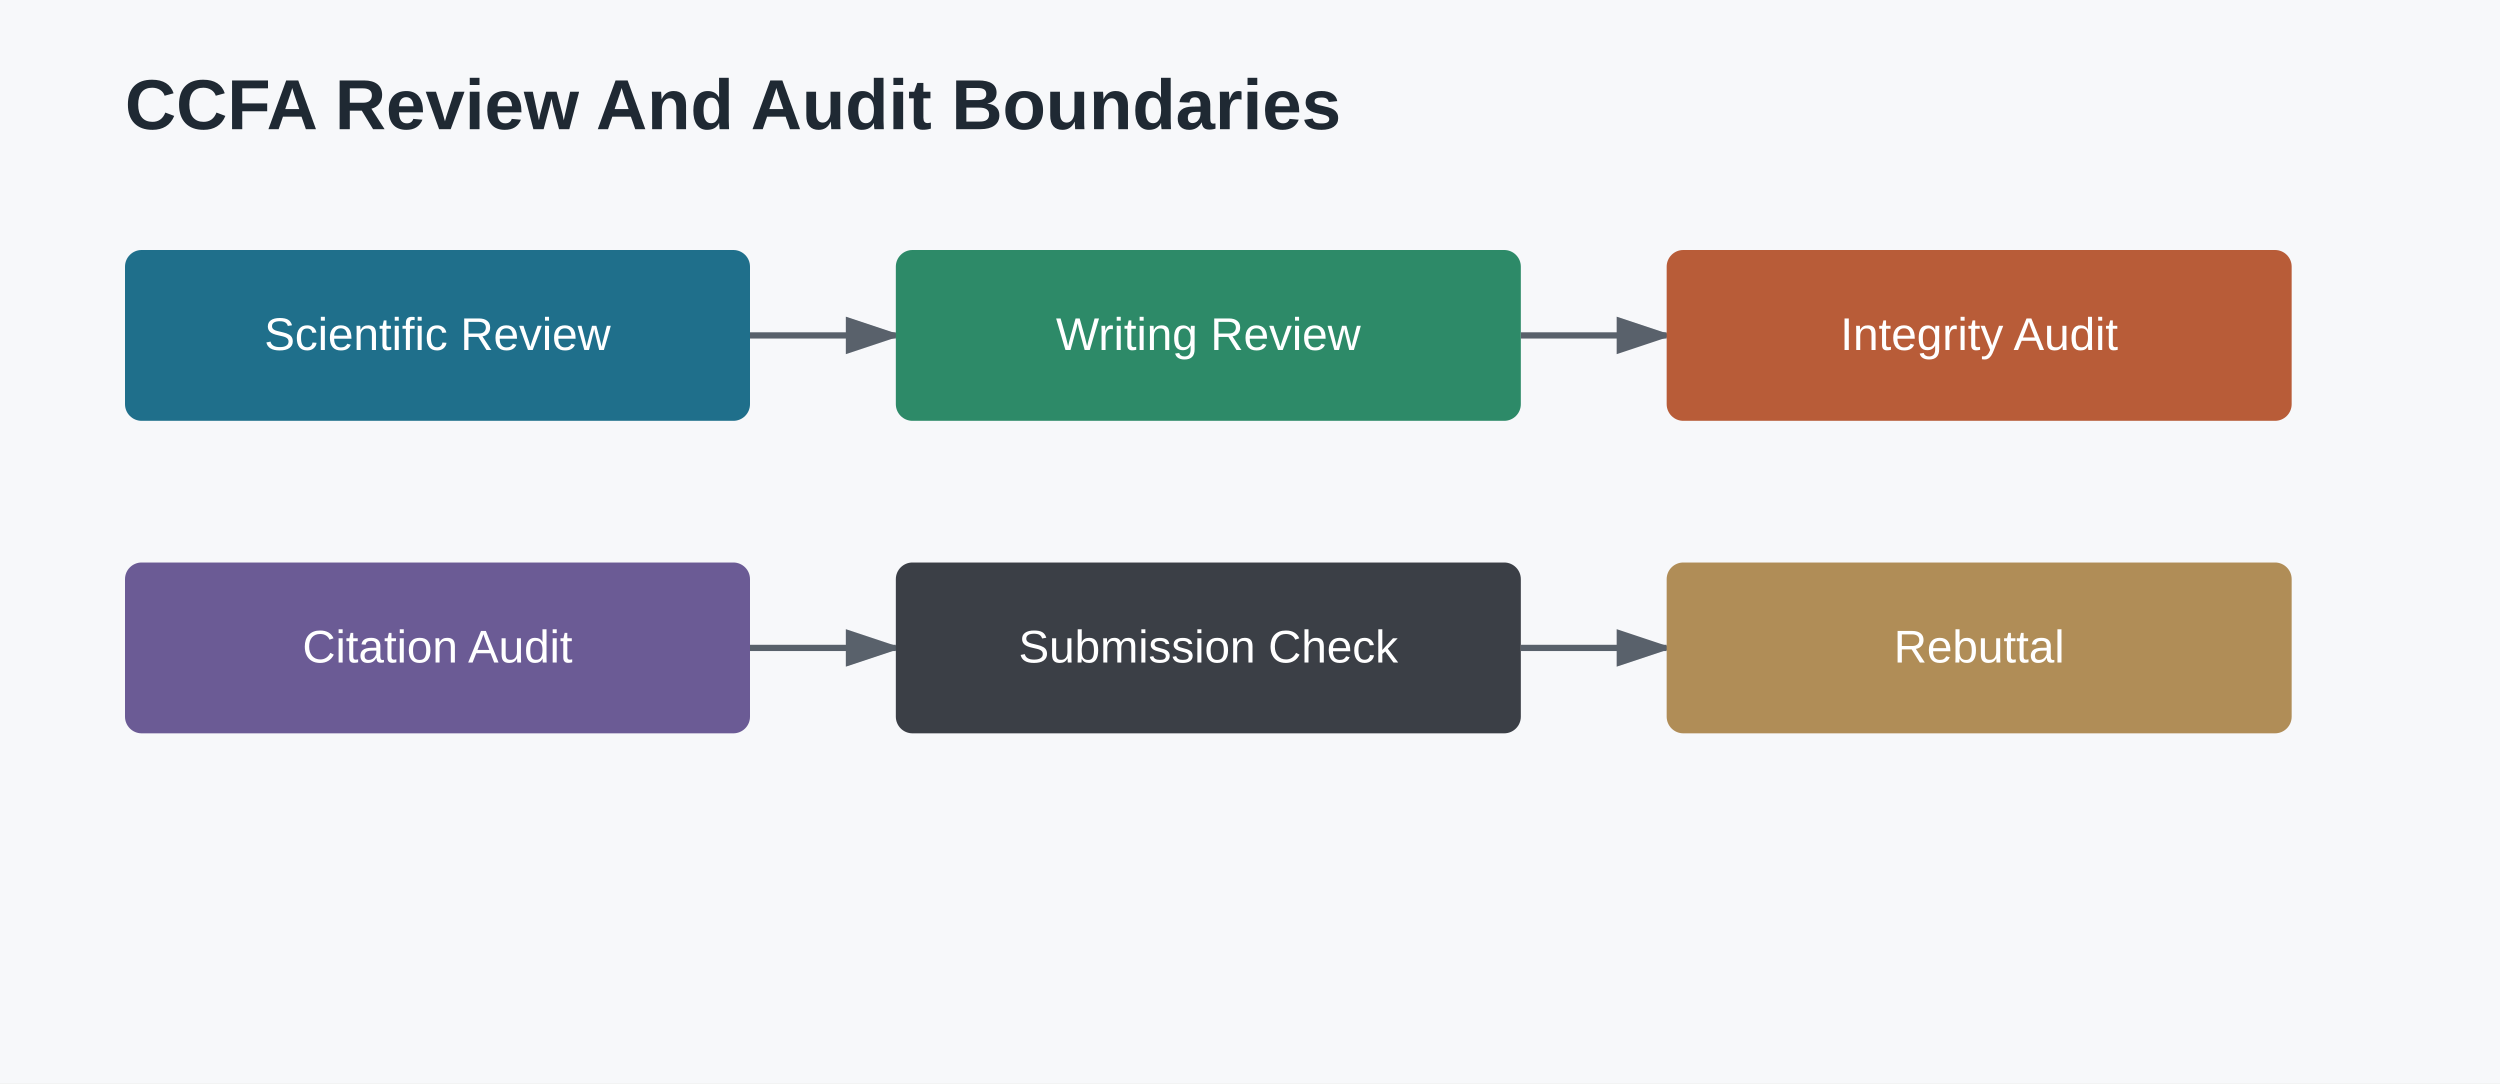
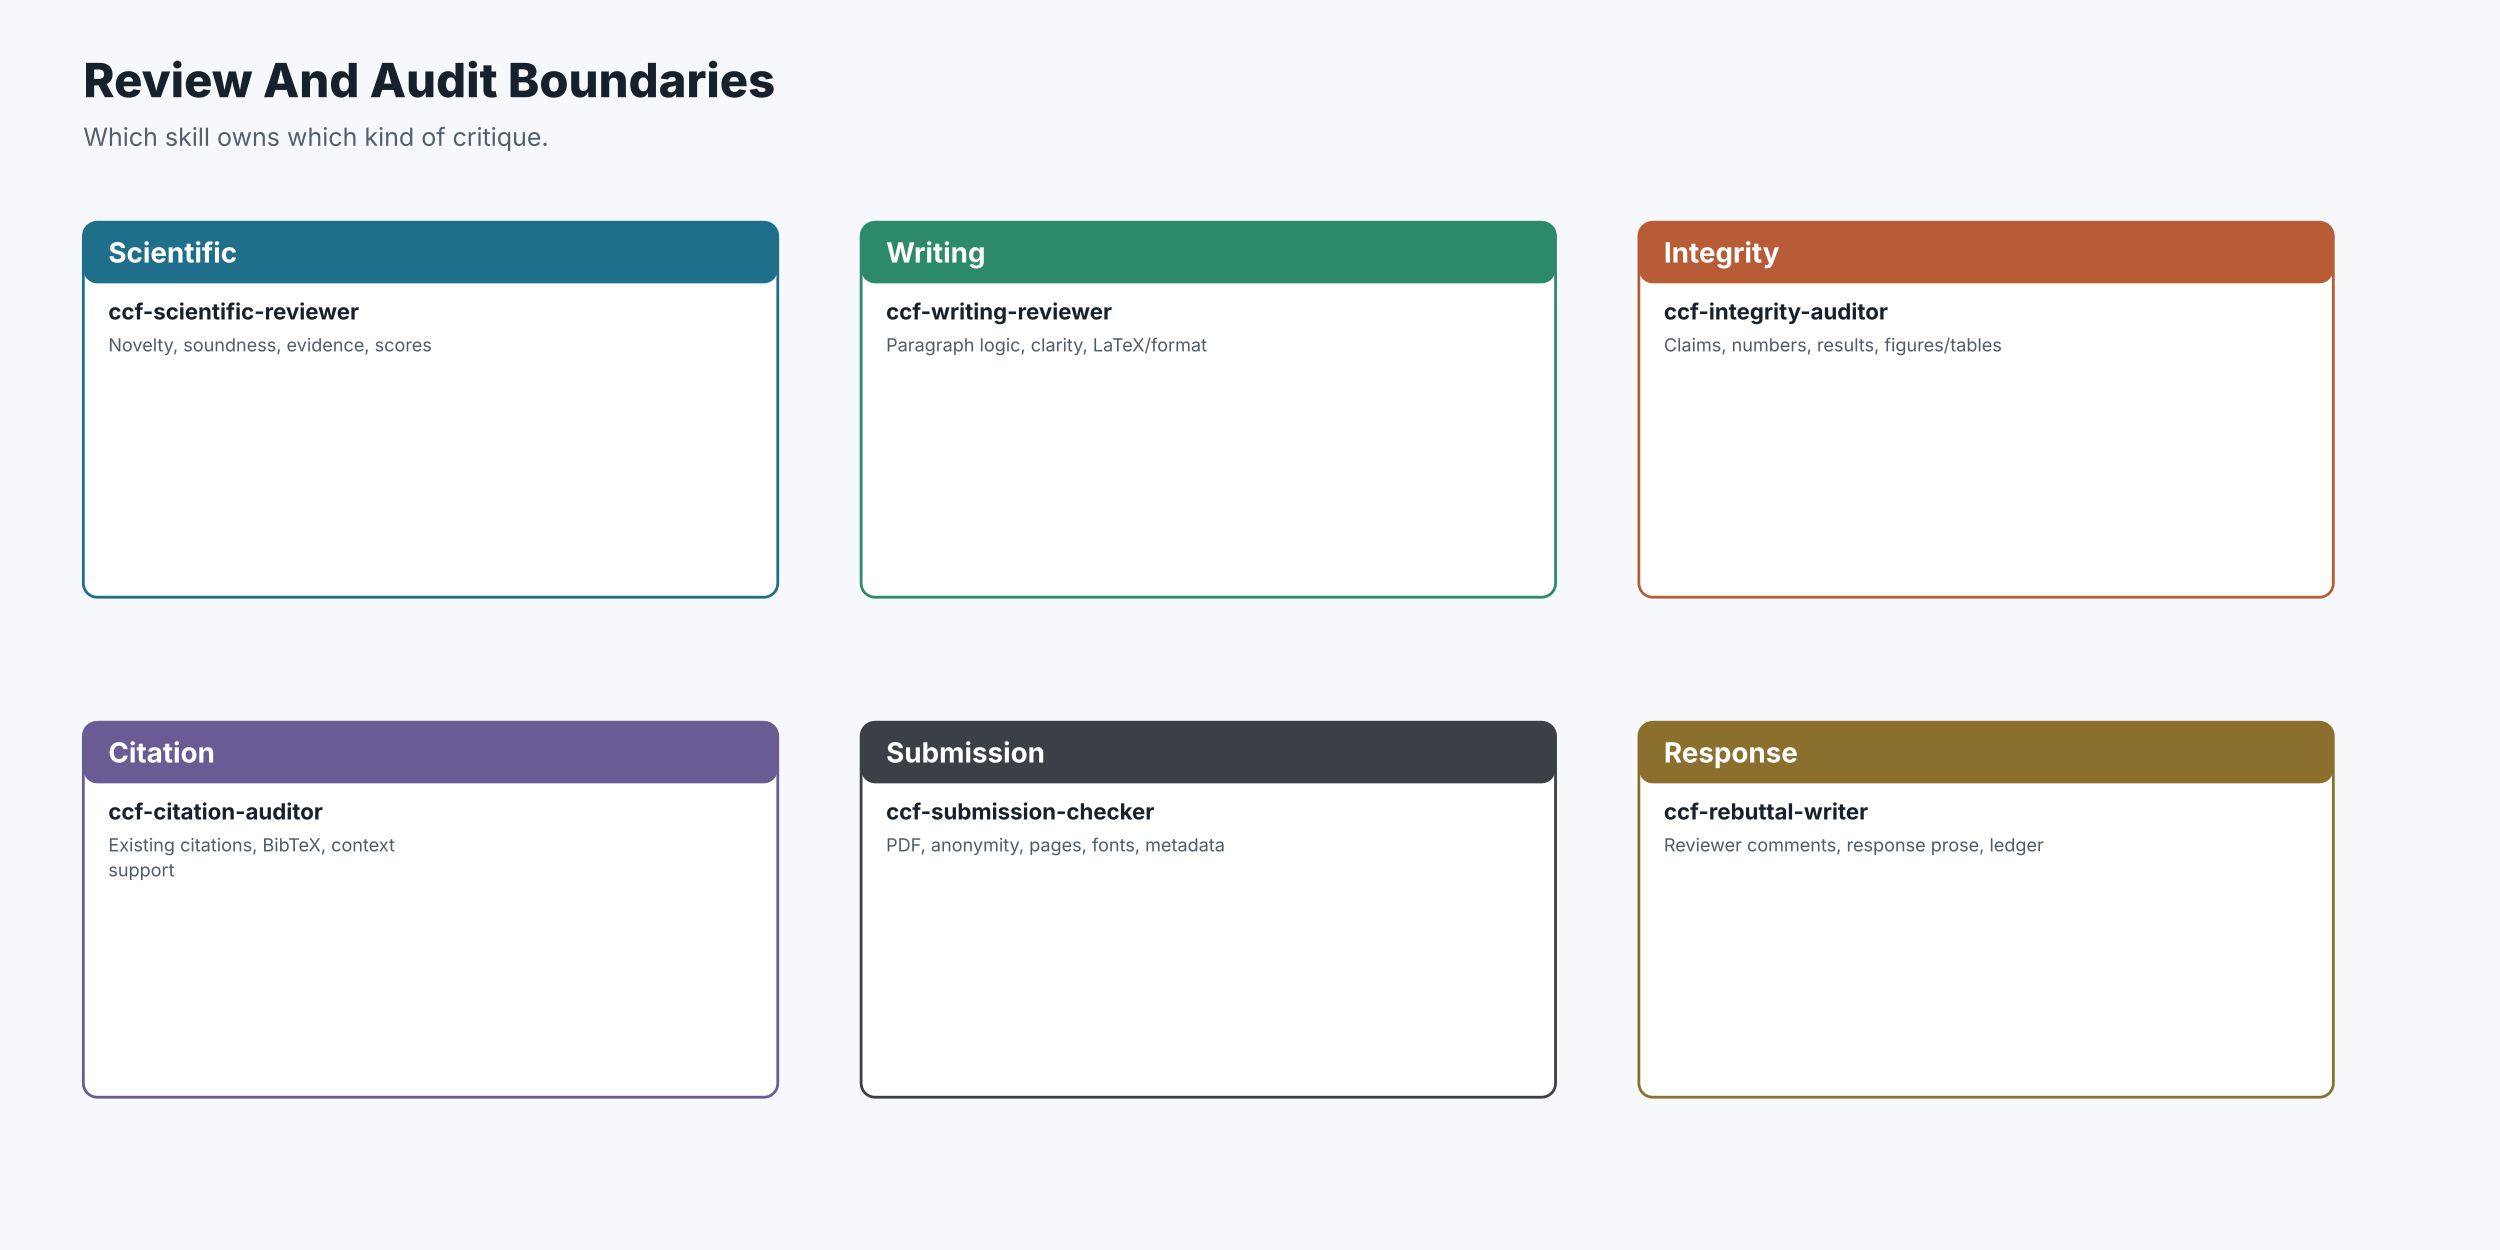
- <svg xmlns="http://www.w3.org/2000/svg" width="1200" height="520" viewBox="0 0 1200 520">
-   <defs>
-     <marker id="arrow" markerWidth="10" markerHeight="10" refX="8" refY="3" orient="auto">
-       <path d="M0,0 L0,6 L9,3 z" fill="#59616b" />
-     </marker>
-   </defs>
-   <rect width="1200" height="520" fill="#f7f8fa" />
-   <text x="60" y="62" font-family="Arial, sans-serif" font-size="34" font-weight="700" fill="#1f2933">CCFA Review And Audit Boundaries</text>
-   <rect x="60" y="120" width="300" height="82" rx="8" fill="#1F6F8B" />
-   <text x="210" y="168" text-anchor="middle" font-family="Arial, sans-serif" font-size="22" fill="#ffffff">Scientific Review</text>
-   <line x1="360" y1="161" x2="430" y2="161" stroke="#59616b" stroke-width="3" marker-end="url(#arrow)" />
-   <rect x="430" y="120" width="300" height="82" rx="8" fill="#2D8A68" />
-   <text x="580" y="168" text-anchor="middle" font-family="Arial, sans-serif" font-size="22" fill="#ffffff">Writing Review</text>
-   <line x1="730" y1="161" x2="800" y2="161" stroke="#59616b" stroke-width="3" marker-end="url(#arrow)" />
-   <rect x="800" y="120" width="300" height="82" rx="8" fill="#B85C38" />
-   <text x="950" y="168" text-anchor="middle" font-family="Arial, sans-serif" font-size="22" fill="#ffffff">Integrity Audit</text>
-   <rect x="60" y="270" width="300" height="82" rx="8" fill="#6B5B95" />
-   <text x="210" y="318" text-anchor="middle" font-family="Arial, sans-serif" font-size="22" fill="#ffffff">Citation Audit</text>
-   <line x1="360" y1="311" x2="430" y2="311" stroke="#59616b" stroke-width="3" marker-end="url(#arrow)" />
-   <rect x="430" y="270" width="300" height="82" rx="8" fill="#3B3F46" />
-   <text x="580" y="318" text-anchor="middle" font-family="Arial, sans-serif" font-size="22" fill="#ffffff">Submission Check</text>
-   <line x1="730" y1="311" x2="800" y2="311" stroke="#59616b" stroke-width="3" marker-end="url(#arrow)" />
-   <rect x="800" y="270" width="300" height="82" rx="8" fill="#B08D57" />
-   <text x="950" y="318" text-anchor="middle" font-family="Arial, sans-serif" font-size="22" fill="#ffffff">Rebuttal</text>
+ <svg xmlns="http://www.w3.org/2000/svg" width="1800" height="900" viewBox="0 0 1800 900">
+   <rect width="1800" height="900" fill="#f6f8fb" />
+   <text x="60" y="70" font-family="Inter, Arial, sans-serif" font-size="34" font-weight="800" fill="#17212b" text-anchor="start">Review And Audit Boundaries</text>
+   <text x="60" y="105" font-family="Inter, Arial, sans-serif" font-size="18" font-weight="400" fill="#52606d" text-anchor="start">Which skill owns which kind of critique.</text>
+   <rect x="60" y="160" width="500" height="270" rx="10" fill="#ffffff" stroke="#1F6F8B" stroke-width="2" />
+   <rect x="60" y="160" width="500" height="44" rx="10" fill="#1F6F8B" />
+   <text x="78" y="189" font-family="Inter, Arial, sans-serif" font-size="20" font-weight="700" fill="#ffffff" text-anchor="start">Scientific</text>
+   <text x="78" y="230" font-family="Inter, Arial, sans-serif" font-size="16" font-weight="700" fill="#17212b" text-anchor="start">ccf-scientific-reviewer</text>
+   <text x="78" y="253" font-family="Inter, Arial, sans-serif" font-size="13" font-weight="400" fill="#4e5b68" text-anchor="start">Novelty, soundness, evidence, scores</text>
+   <rect x="620" y="160" width="500" height="270" rx="10" fill="#ffffff" stroke="#2D8A68" stroke-width="2" />
+   <rect x="620" y="160" width="500" height="44" rx="10" fill="#2D8A68" />
+   <text x="638" y="189" font-family="Inter, Arial, sans-serif" font-size="20" font-weight="700" fill="#ffffff" text-anchor="start">Writing</text>
+   <text x="638" y="230" font-family="Inter, Arial, sans-serif" font-size="16" font-weight="700" fill="#17212b" text-anchor="start">ccf-writing-reviewer</text>
+   <text x="638" y="253" font-family="Inter, Arial, sans-serif" font-size="13" font-weight="400" fill="#4e5b68" text-anchor="start">Paragraph logic, clarity, LaTeX/format</text>
+   <rect x="1180" y="160" width="500" height="270" rx="10" fill="#ffffff" stroke="#B85C38" stroke-width="2" />
+   <rect x="1180" y="160" width="500" height="44" rx="10" fill="#B85C38" />
+   <text x="1198" y="189" font-family="Inter, Arial, sans-serif" font-size="20" font-weight="700" fill="#ffffff" text-anchor="start">Integrity</text>
+   <text x="1198" y="230" font-family="Inter, Arial, sans-serif" font-size="16" font-weight="700" fill="#17212b" text-anchor="start">ccf-integrity-auditor</text>
+   <text x="1198" y="253" font-family="Inter, Arial, sans-serif" font-size="13" font-weight="400" fill="#4e5b68" text-anchor="start">Claims, numbers, results, figures/tables</text>
+   <rect x="60" y="520" width="500" height="270" rx="10" fill="#ffffff" stroke="#6B5B95" stroke-width="2" />
+   <rect x="60" y="520" width="500" height="44" rx="10" fill="#6B5B95" />
+   <text x="78" y="549" font-family="Inter, Arial, sans-serif" font-size="20" font-weight="700" fill="#ffffff" text-anchor="start">Citation</text>
+   <text x="78" y="590" font-family="Inter, Arial, sans-serif" font-size="16" font-weight="700" fill="#17212b" text-anchor="start">ccf-citation-auditor</text>
+   <text x="78" y="613" font-family="Inter, Arial, sans-serif" font-size="13" font-weight="400" fill="#4e5b68" text-anchor="start">Existing citations, BibTeX, context</text>
+   <text x="78" y="631" font-family="Inter, Arial, sans-serif" font-size="13" font-weight="400" fill="#4e5b68" text-anchor="start">support</text>
+   <rect x="620" y="520" width="500" height="270" rx="10" fill="#ffffff" stroke="#3B3F46" stroke-width="2" />
+   <rect x="620" y="520" width="500" height="44" rx="10" fill="#3B3F46" />
+   <text x="638" y="549" font-family="Inter, Arial, sans-serif" font-size="20" font-weight="700" fill="#ffffff" text-anchor="start">Submission</text>
+   <text x="638" y="590" font-family="Inter, Arial, sans-serif" font-size="16" font-weight="700" fill="#17212b" text-anchor="start">ccf-submission-checker</text>
+   <text x="638" y="613" font-family="Inter, Arial, sans-serif" font-size="13" font-weight="400" fill="#4e5b68" text-anchor="start">PDF, anonymity, pages, fonts, metadata</text>
+   <rect x="1180" y="520" width="500" height="270" rx="10" fill="#ffffff" stroke="#8A6F2D" stroke-width="2" />
+   <rect x="1180" y="520" width="500" height="44" rx="10" fill="#8A6F2D" />
+   <text x="1198" y="549" font-family="Inter, Arial, sans-serif" font-size="20" font-weight="700" fill="#ffffff" text-anchor="start">Response</text>
+   <text x="1198" y="590" font-family="Inter, Arial, sans-serif" font-size="16" font-weight="700" fill="#17212b" text-anchor="start">ccf-rebuttal-writer</text>
+   <text x="1198" y="613" font-family="Inter, Arial, sans-serif" font-size="13" font-weight="400" fill="#4e5b68" text-anchor="start">Reviewer comments, response prose, ledger</text>
</svg>
